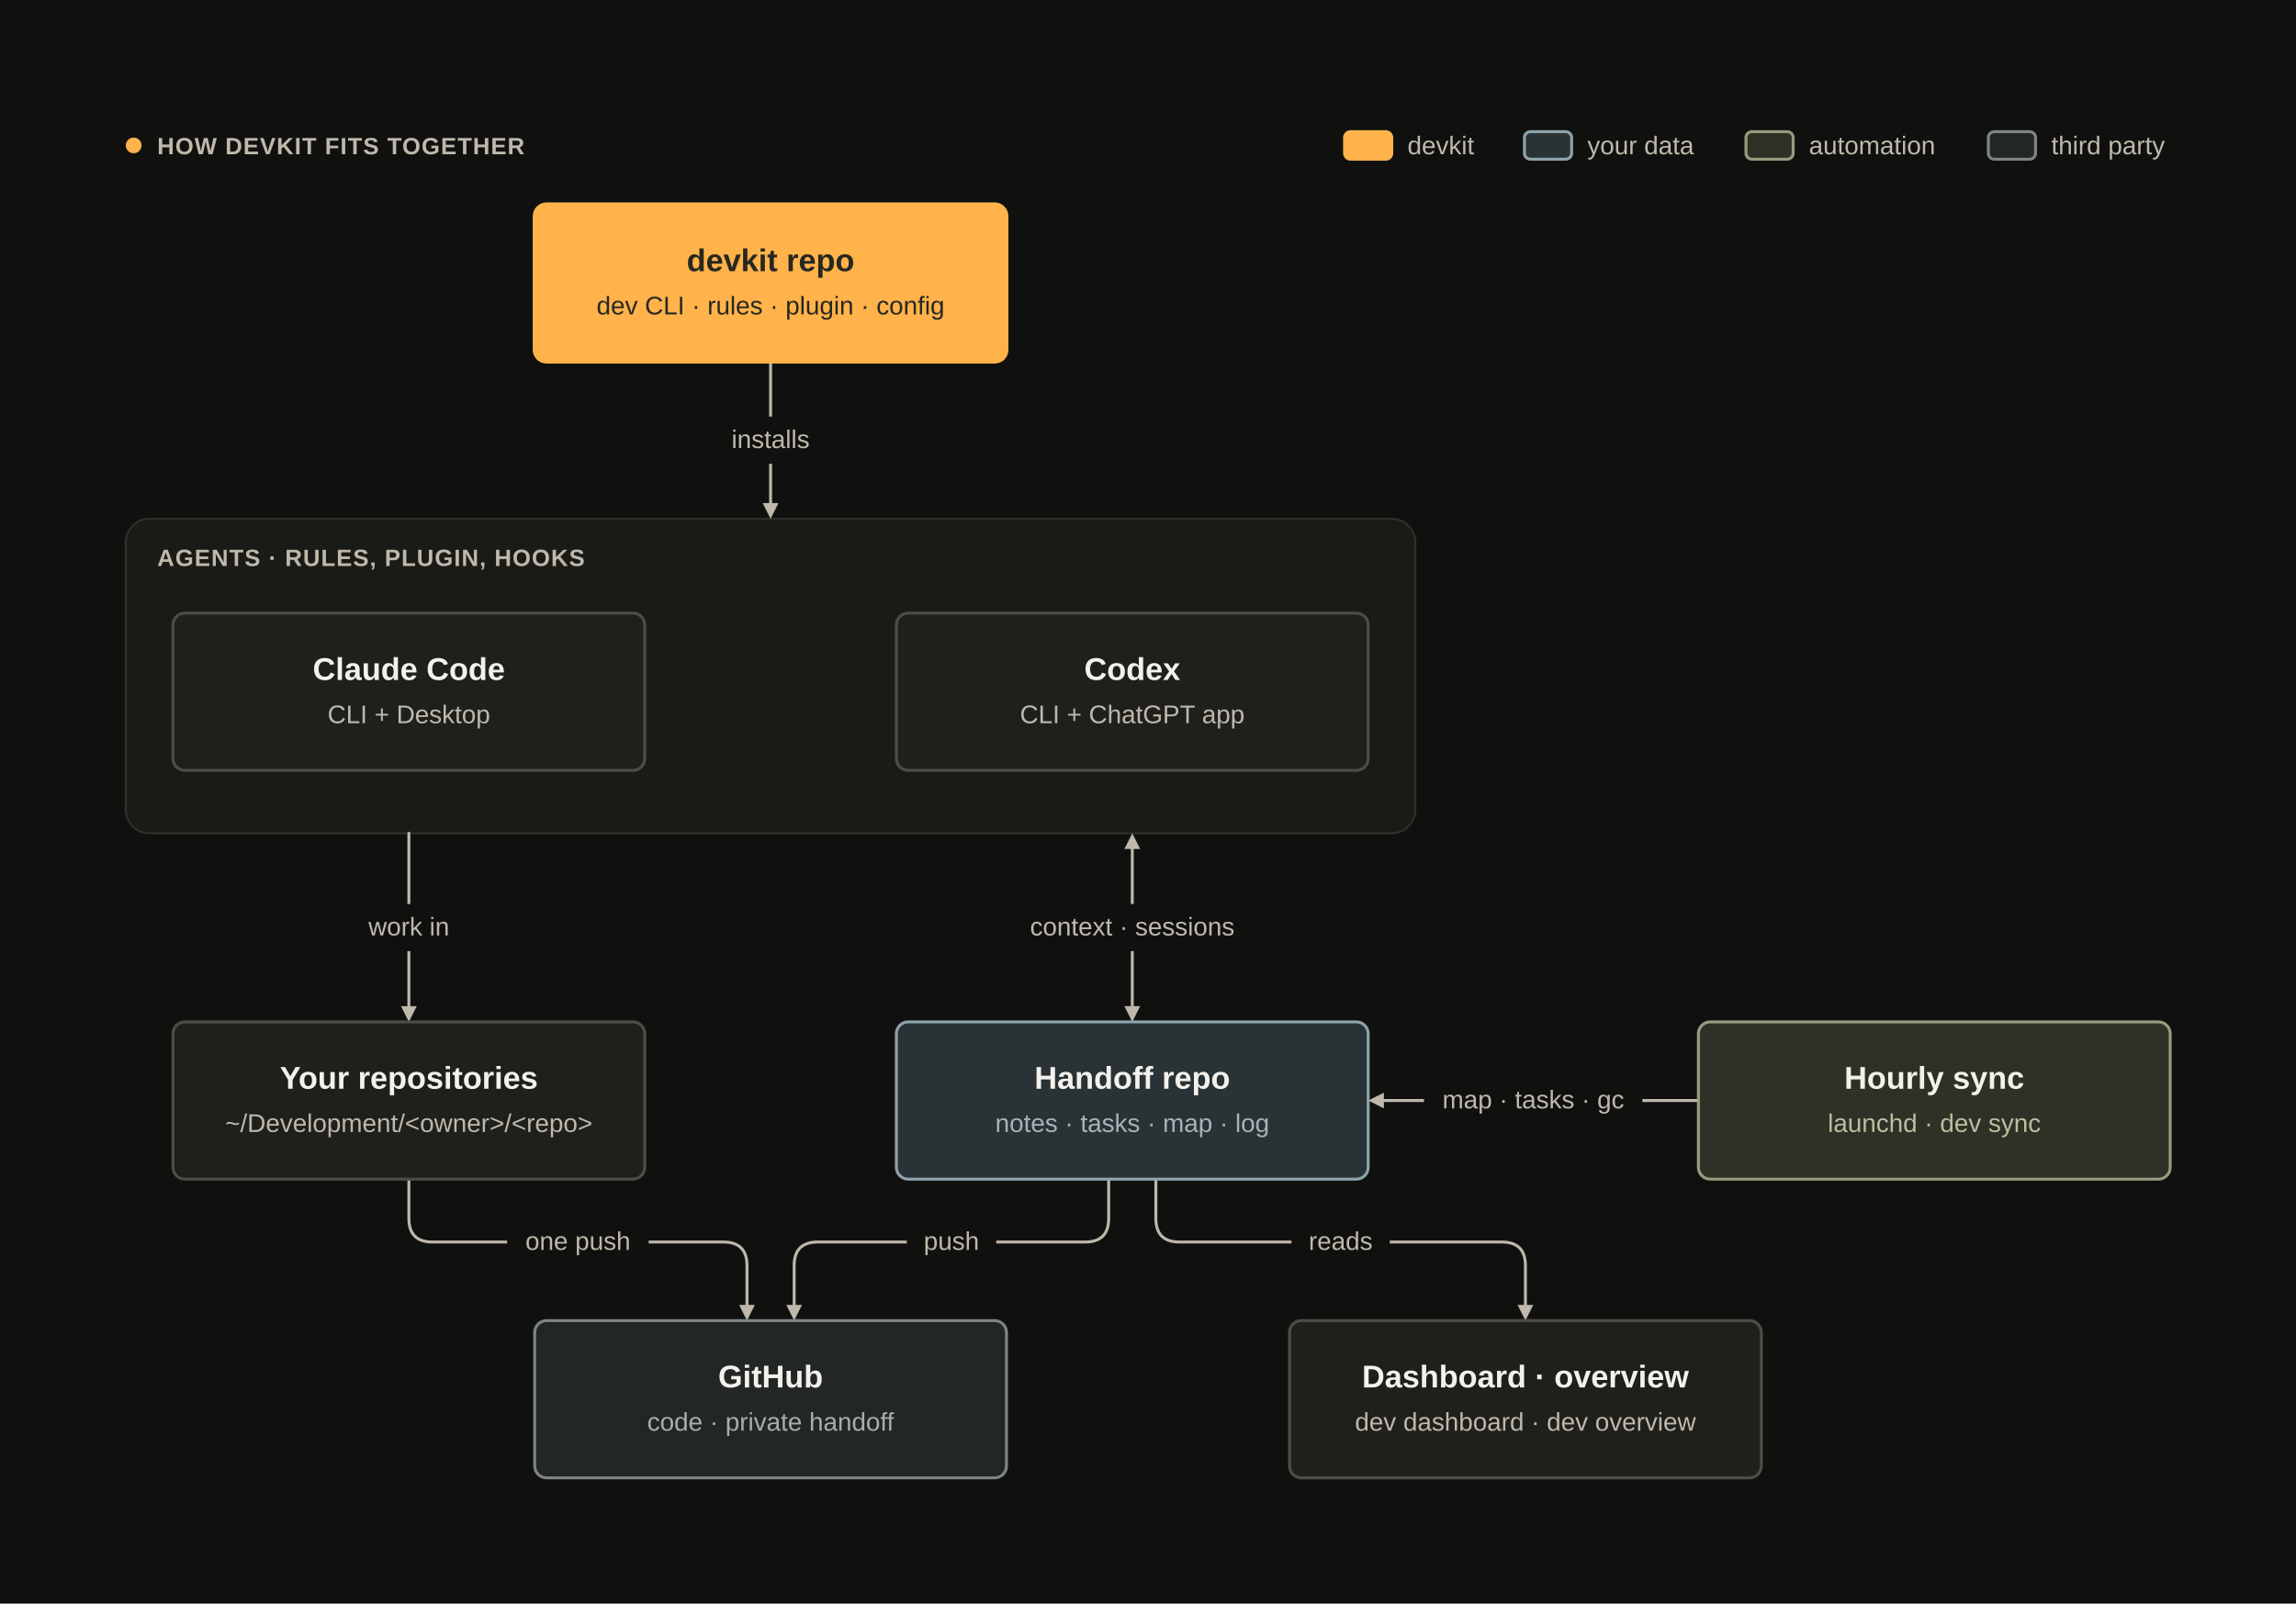
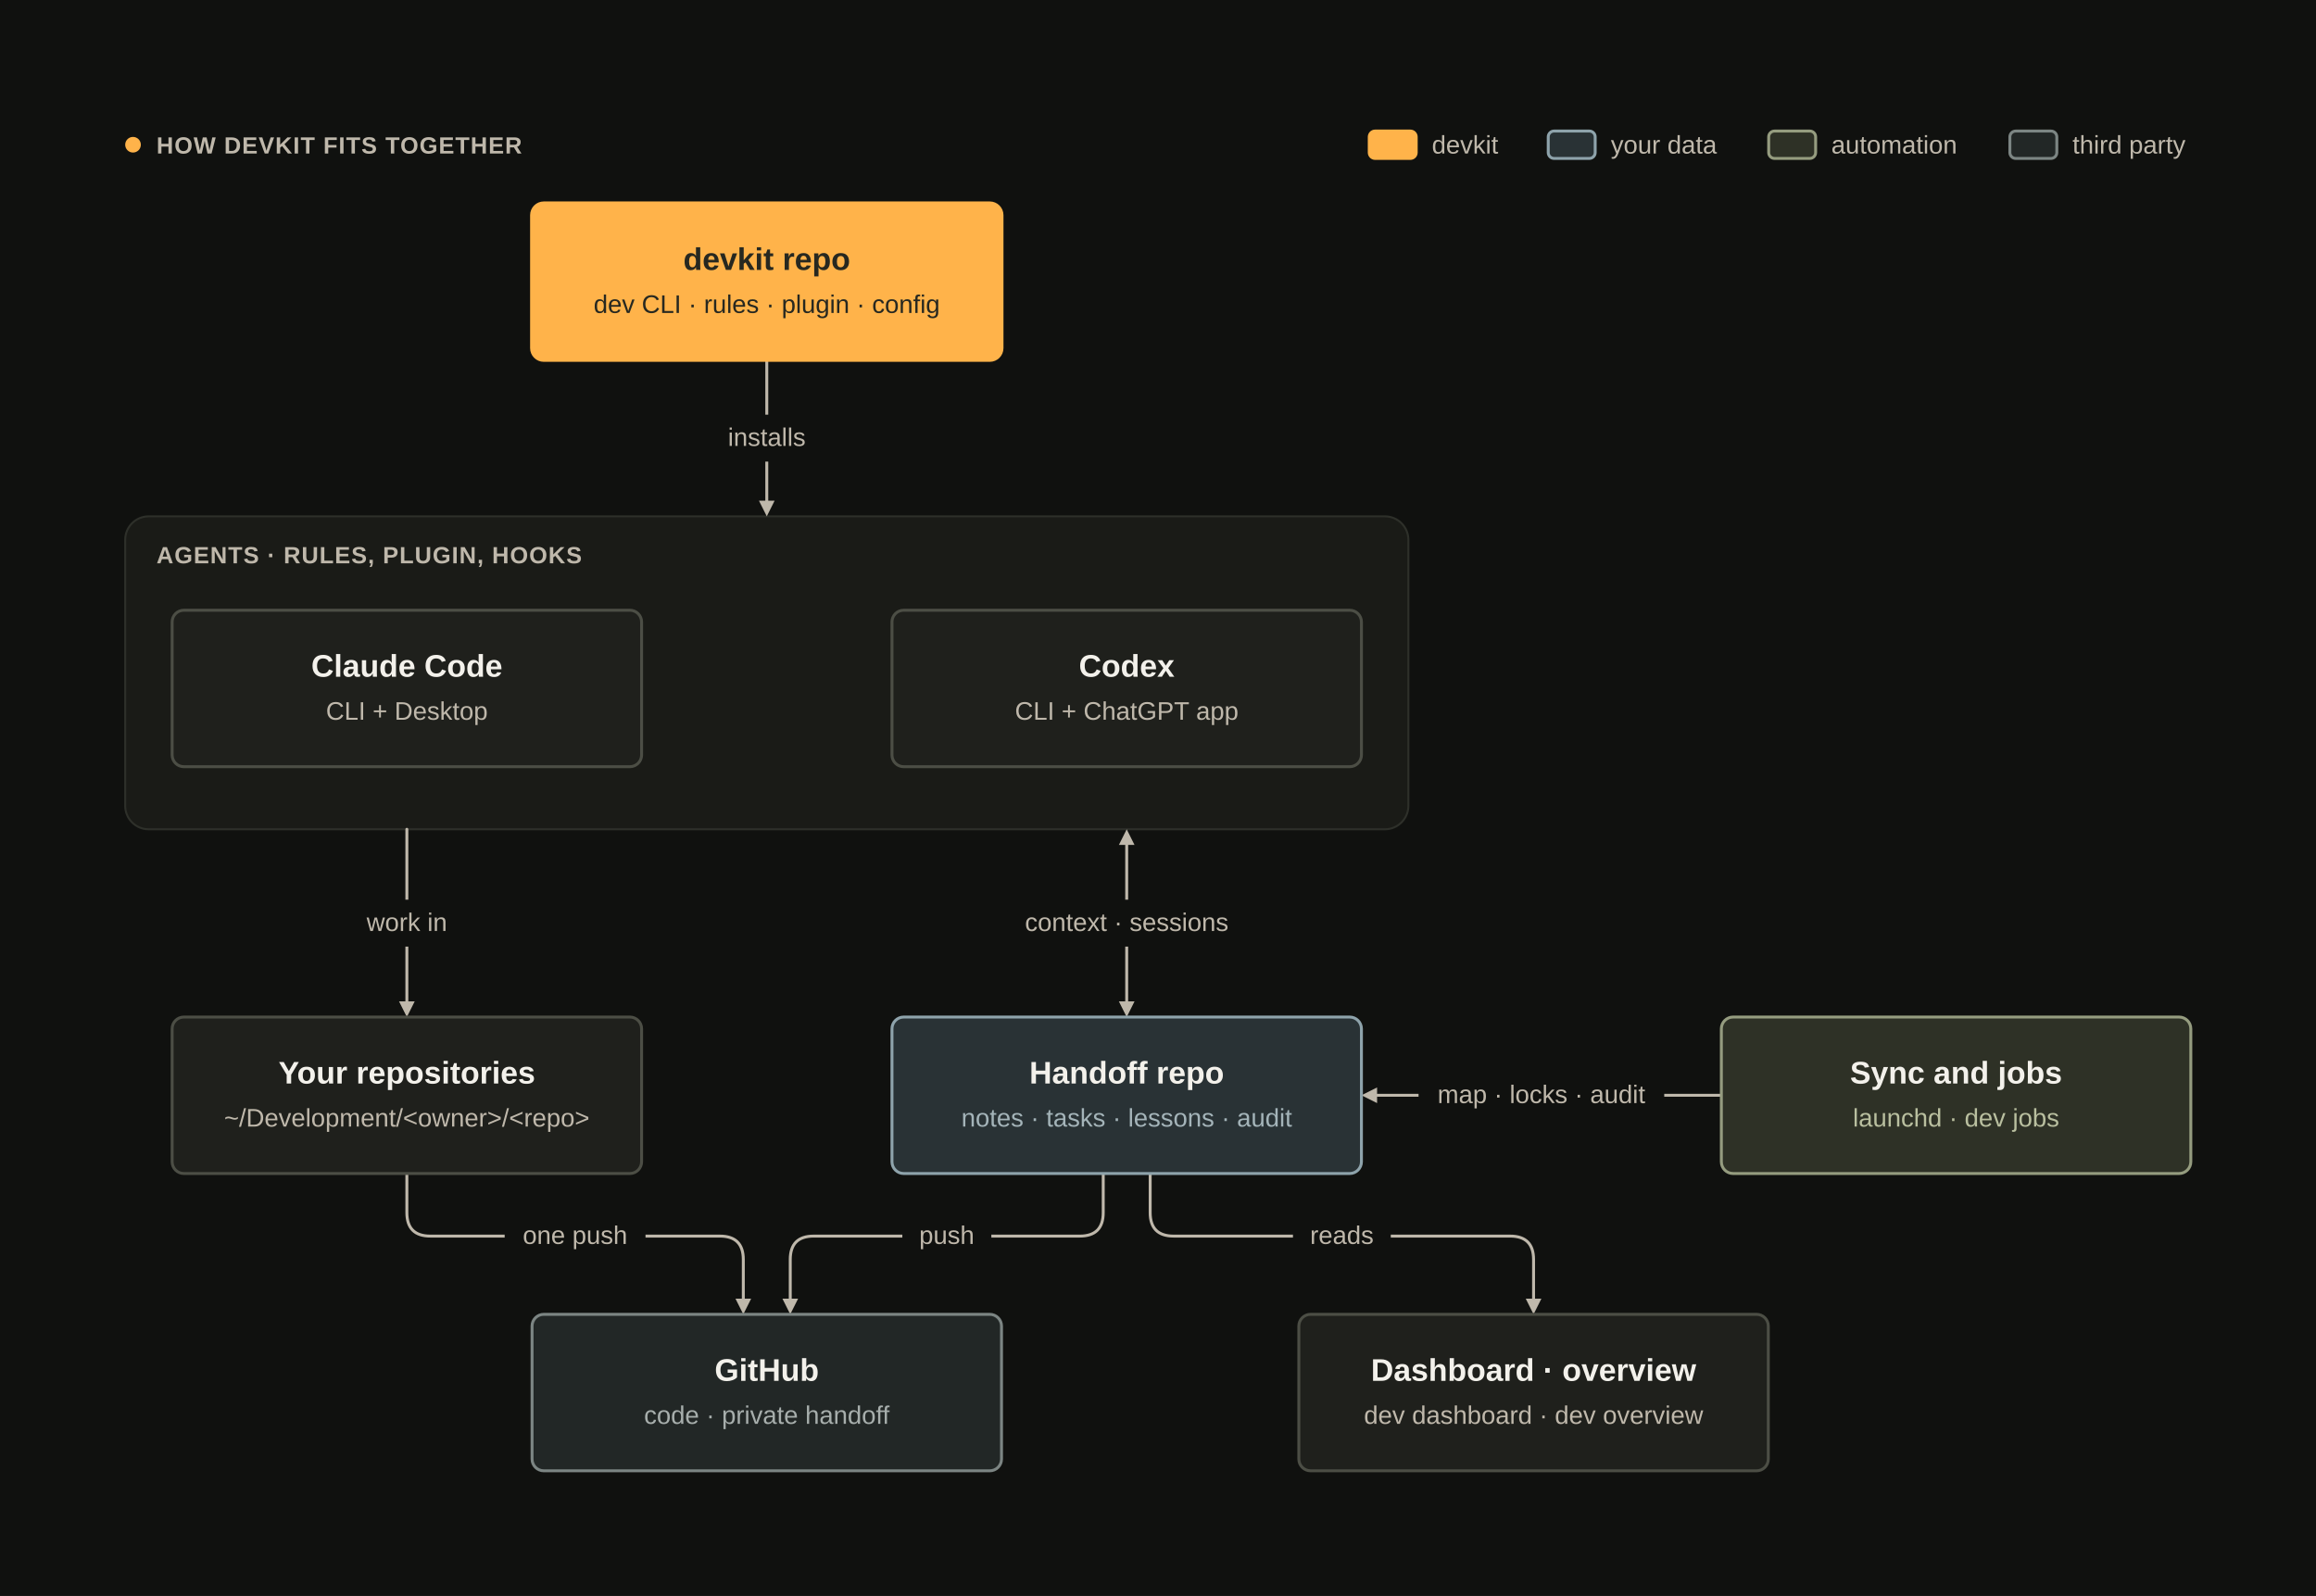
- <svg xmlns="http://www.w3.org/2000/svg" width="1168" height="816" viewBox="0 0 1168 816" role="img" aria-labelledby="dk-title dk-desc">
-   <rect width="1168" height="816" fill="#10110F" />
+ <svg xmlns="http://www.w3.org/2000/svg" width="1184" height="816" viewBox="0 0 1184 816" role="img" aria-labelledby="dk-title dk-desc">
+   <rect width="1184" height="816" fill="#10110F" />
  <g font-family="Manrope, 'Manrope Variable', system-ui, -apple-system, 'Segoe UI', Arial, sans-serif">
    <circle cx="68" cy="74" r="4" fill="#FFB34A" />
    <text x="80" y="78.5" font-size="12" font-weight="600" fill="#BFB8AB" letter-spacing="0.48">HOW DEVKIT FITS TOGETHER</text>
-     <text x="1043.5" y="78.5" font-size="13" font-weight="400" fill="#BFB8AB">third party</text>
-     <g transform="translate(1011.5,74)">
+     <text x="1059.5" y="78.5" font-size="13" font-weight="400" fill="#BFB8AB">third party</text>
+     <g transform="translate(1027.5,74)">
      <rect x="0" y="-7" width="24" height="14" rx="3" fill="#222726" stroke="#7C8583" stroke-width="1.5" />
    </g>
-     <text x="920.2" y="78.5" font-size="13" font-weight="400" fill="#BFB8AB">automation</text>
-     <g transform="translate(888.2,74)">
+     <text x="936.2" y="78.5" font-size="13" font-weight="400" fill="#BFB8AB">automation</text>
+     <g transform="translate(904.2,74)">
      <rect x="0" y="-7" width="24" height="14" rx="3" fill="#2E3126" stroke="#959C7F" stroke-width="1.5" />
    </g>
-     <text x="807.5" y="78.5" font-size="13" font-weight="400" fill="#BFB8AB">your data</text>
-     <g transform="translate(775.5,74)">
+     <text x="823.5" y="78.5" font-size="13" font-weight="400" fill="#BFB8AB">your data</text>
+     <g transform="translate(791.5,74)">
      <rect x="0" y="-7" width="24" height="14" rx="3" fill="#293235" stroke="#8EA3AB" stroke-width="1.5" />
    </g>
-     <text x="716.0" y="78.5" font-size="13" font-weight="400" fill="#BFB8AB">devkit</text>
-     <g transform="translate(684.0,74)">
+     <text x="732.0" y="78.5" font-size="13" font-weight="400" fill="#BFB8AB">devkit</text>
+     <g transform="translate(700.0,74)">
      <rect x="0" y="-7" width="24" height="14" rx="3" fill="#FFB34A" stroke="#FFB34A" stroke-width="1.5" />
    </g>
    <g transform="translate(88.0,104.0)">
      <rect x="-24.0" y="160.0" width="656.0" height="160.0" rx="12" fill="#1A1B17" stroke="#2E302A" stroke-width="1" />
      <text x="-8.0" y="184.0" font-size="12" font-weight="600" fill="#BFB8AB" text-anchor="start" letter-spacing="0.48">AGENTS · RULES, PLUGIN, HOOKS</text>
      <path d="M304.0,80.0 L304.0,152.5" fill="none" stroke="#BFB8AB" stroke-width="1.5" stroke-linejoin="round" stroke-linecap="round" />
      <polygon points="304.0,160.0 300.0,152.0 308.0,152.0" fill="#BFB8AB" />
      <rect x="275.2" y="108.0" width="57.6" height="24.0" rx="11.0" fill="#10110F" />
      <text x="304.0" y="124.0" font-size="13" font-weight="400" fill="#BFB8AB" text-anchor="middle">installs</text>
      <path d="M120.0,320.0 L120.0,408.5" fill="none" stroke="#BFB8AB" stroke-width="1.5" stroke-linejoin="round" stroke-linecap="round" />
      <polygon points="120.0,416.0 116.0,408.0 124.0,408.0" fill="#BFB8AB" />
      <rect x="90.5" y="356.0" width="59.1" height="24.0" rx="11.0" fill="#10110F" />
      <text x="120.0" y="372.0" font-size="13" font-weight="400" fill="#BFB8AB" text-anchor="middle">work in</text>
      <path d="M488.0,327.5 L488.0,408.5" fill="none" stroke="#BFB8AB" stroke-width="1.5" stroke-linejoin="round" stroke-linecap="round" />
      <polygon points="488.0,416.0 484.0,408.0 492.0,408.0" fill="#BFB8AB" />
      <polygon points="488.0,320.0 492.0,328.0 484.0,328.0" fill="#BFB8AB" />
      <rect x="426.0" y="356.0" width="124.0" height="24.0" rx="11.0" fill="#10110F" />
      <text x="488.0" y="372.0" font-size="13" font-weight="400" fill="#BFB8AB" text-anchor="middle">context · sessions</text>
-       <path d="M776.0,456.0 L615.5,456.0" fill="none" stroke="#BFB8AB" stroke-width="1.5" stroke-linejoin="round" stroke-linecap="round" />
+       <path d="M792.0,456.0 L615.5,456.0" fill="none" stroke="#BFB8AB" stroke-width="1.5" stroke-linejoin="round" stroke-linecap="round" />
      <polygon points="608.0,456.0 616.0,452.0 616.0,460.0" fill="#BFB8AB" />
-       <rect x="636.4" y="444.0" width="111.1" height="24.0" rx="11.0" fill="#10110F" />
-       <text x="692.0" y="460.0" font-size="13" font-weight="400" fill="#BFB8AB" text-anchor="middle">map · tasks · gc</text>
+       <rect x="637.2" y="444.0" width="125.6" height="24.0" rx="11.0" fill="#10110F" />
+       <text x="700.0" y="460.0" font-size="13" font-weight="400" fill="#BFB8AB" text-anchor="middle">map · locks · audit</text>
      <path d="M120.0,496.0 L120.0,516.0 Q120.0,528.0 132.0,528.0 L280.0,528.0 Q292.0,528.0 292.0,540.0 L292.0,560.5" fill="none" stroke="#BFB8AB" stroke-width="1.5" stroke-linejoin="round" stroke-linecap="round" />
      <polygon points="292.0,568.0 288.0,560.0 296.0,560.0" fill="#BFB8AB" />
      <rect x="170.0" y="516.0" width="72.0" height="24.0" rx="11.0" fill="#10110F" />
      <text x="206.0" y="532.0" font-size="13" font-weight="400" fill="#BFB8AB" text-anchor="middle">one push</text>
      <path d="M476.0,496.0 L476.0,516.0 Q476.0,528.0 464.0,528.0 L328.0,528.0 Q316.0,528.0 316.0,540.0 L316.0,560.5" fill="none" stroke="#BFB8AB" stroke-width="1.5" stroke-linejoin="round" stroke-linecap="round" />
      <polygon points="316.0,568.0 312.0,560.0 320.0,560.0" fill="#BFB8AB" />
      <rect x="373.3" y="516.0" width="45.5" height="24.0" rx="11.0" fill="#10110F" />
      <text x="396.0" y="532.0" font-size="13" font-weight="400" fill="#BFB8AB" text-anchor="middle">push</text>
-       <path d="M500.0,496.0 L500.0,516.0 Q500.0,528.0 512.0,528.0 L676.0,528.0 Q688.0,528.0 688.0,540.0 L688.0,560.5" fill="none" stroke="#BFB8AB" stroke-width="1.5" stroke-linejoin="round" stroke-linecap="round" />
-       <polygon points="688.0,568.0 684.0,560.0 692.0,560.0" fill="#BFB8AB" />
-       <rect x="569.0" y="516.0" width="50.0" height="24.0" rx="11.0" fill="#10110F" />
-       <text x="594.0" y="532.0" font-size="13" font-weight="400" fill="#BFB8AB" text-anchor="middle">reads</text>
+       <path d="M500.0,496.0 L500.0,516.0 Q500.0,528.0 512.0,528.0 L684.0,528.0 Q696.0,528.0 696.0,540.0 L696.0,560.5" fill="none" stroke="#BFB8AB" stroke-width="1.5" stroke-linejoin="round" stroke-linecap="round" />
+       <polygon points="696.0,568.0 692.0,560.0 700.0,560.0" fill="#BFB8AB" />
+       <rect x="573.0" y="516.0" width="50.0" height="24.0" rx="11.0" fill="#10110F" />
+       <text x="598.0" y="532.0" font-size="13" font-weight="400" fill="#BFB8AB" text-anchor="middle">reads</text>
      <rect x="184.0" y="0.0" width="240.0" height="80.0" rx="6.0" fill="#FFB34A" stroke="#FFB34A" stroke-width="2" />
      <text x="304.0" y="34.0" font-size="16" font-weight="600" fill="#272820" text-anchor="middle">devkit repo</text>
      <text x="304.0" y="56.0" font-size="13" font-weight="400" fill="#272820" text-anchor="middle">dev CLI · rules · plugin · config</text>
      <rect x="0.0" y="208.0" width="240.0" height="80.0" rx="6.0" fill="#1F201C" stroke="#4C4E45" stroke-width="1.5" />
      <text x="120.0" y="242.0" font-size="16" font-weight="600" fill="#F3F1EB" text-anchor="middle">Claude Code</text>
      <text x="120.0" y="264.0" font-size="13" font-weight="400" fill="#BFB8AB" text-anchor="middle">CLI + Desktop</text>
      <rect x="368.0" y="208.0" width="240.0" height="80.0" rx="6.0" fill="#1F201C" stroke="#4C4E45" stroke-width="1.5" />
      <text x="488.0" y="242.0" font-size="16" font-weight="600" fill="#F3F1EB" text-anchor="middle">Codex</text>
      <text x="488.0" y="264.0" font-size="13" font-weight="400" fill="#BFB8AB" text-anchor="middle">CLI + ChatGPT app</text>
      <rect x="0.0" y="416.0" width="240.0" height="80.0" rx="6.0" fill="#1F201C" stroke="#4C4E45" stroke-width="1.5" />
      <text x="120.0" y="450.0" font-size="16" font-weight="600" fill="#F3F1EB" text-anchor="middle">Your repositories</text>
      <text x="120.0" y="472.0" font-size="13" font-weight="400" fill="#BFB8AB" text-anchor="middle">~/Development/&lt;owner&gt;/&lt;repo&gt;</text>
      <rect x="368.0" y="416.0" width="240.0" height="80.0" rx="6.0" fill="#293235" stroke="#8EA3AB" stroke-width="1.5" />
      <text x="488.0" y="450.0" font-size="16" font-weight="600" fill="#F3F1EB" text-anchor="middle">Handoff repo</text>
-       <text x="488.0" y="472.0" font-size="13" font-weight="400" fill="#A4B4B9" text-anchor="middle">notes · tasks · map · log</text>
-       <rect x="776.0" y="416.0" width="240.0" height="80.0" rx="6.0" fill="#2E3126" stroke="#959C7F" stroke-width="1.5" />
-       <text x="896.0" y="450.0" font-size="16" font-weight="600" fill="#F3F1EB" text-anchor="middle">Hourly sync</text>
-       <text x="896.0" y="472.0" font-size="13" font-weight="400" fill="#B9BF9F" text-anchor="middle">launchd · dev sync</text>
+       <text x="488.0" y="472.0" font-size="13" font-weight="400" fill="#A4B4B9" text-anchor="middle">notes · tasks · lessons · audit</text>
+       <rect x="792.0" y="416.0" width="240.0" height="80.0" rx="6.0" fill="#2E3126" stroke="#959C7F" stroke-width="1.5" />
+       <text x="912.0" y="450.0" font-size="16" font-weight="600" fill="#F3F1EB" text-anchor="middle">Sync and jobs</text>
+       <text x="912.0" y="472.0" font-size="13" font-weight="400" fill="#B9BF9F" text-anchor="middle">launchd · dev jobs</text>
      <rect x="184.0" y="568.0" width="240.0" height="80.0" rx="6.0" fill="#222726" stroke="#7C8583" stroke-width="1.5" />
      <text x="304.0" y="602.0" font-size="16" font-weight="600" fill="#F3F1EB" text-anchor="middle">GitHub</text>
      <text x="304.0" y="624.0" font-size="13" font-weight="400" fill="#A7AEAC" text-anchor="middle">code · private handoff</text>
-       <rect x="568.0" y="568.0" width="240.0" height="80.0" rx="6.0" fill="#1F201C" stroke="#4C4E45" stroke-width="1.5" />
-       <text x="688.0" y="602.0" font-size="16" font-weight="600" fill="#F3F1EB" text-anchor="middle">Dashboard · overview</text>
-       <text x="688.0" y="624.0" font-size="13" font-weight="400" fill="#BFB8AB" text-anchor="middle">dev dashboard · dev overview</text>
+       <rect x="576.0" y="568.0" width="240.0" height="80.0" rx="6.0" fill="#1F201C" stroke="#4C4E45" stroke-width="1.5" />
+       <text x="696.0" y="602.0" font-size="16" font-weight="600" fill="#F3F1EB" text-anchor="middle">Dashboard · overview</text>
+       <text x="696.0" y="624.0" font-size="13" font-weight="400" fill="#BFB8AB" text-anchor="middle">dev dashboard · dev overview</text>
    </g>
  </g>
</svg>
